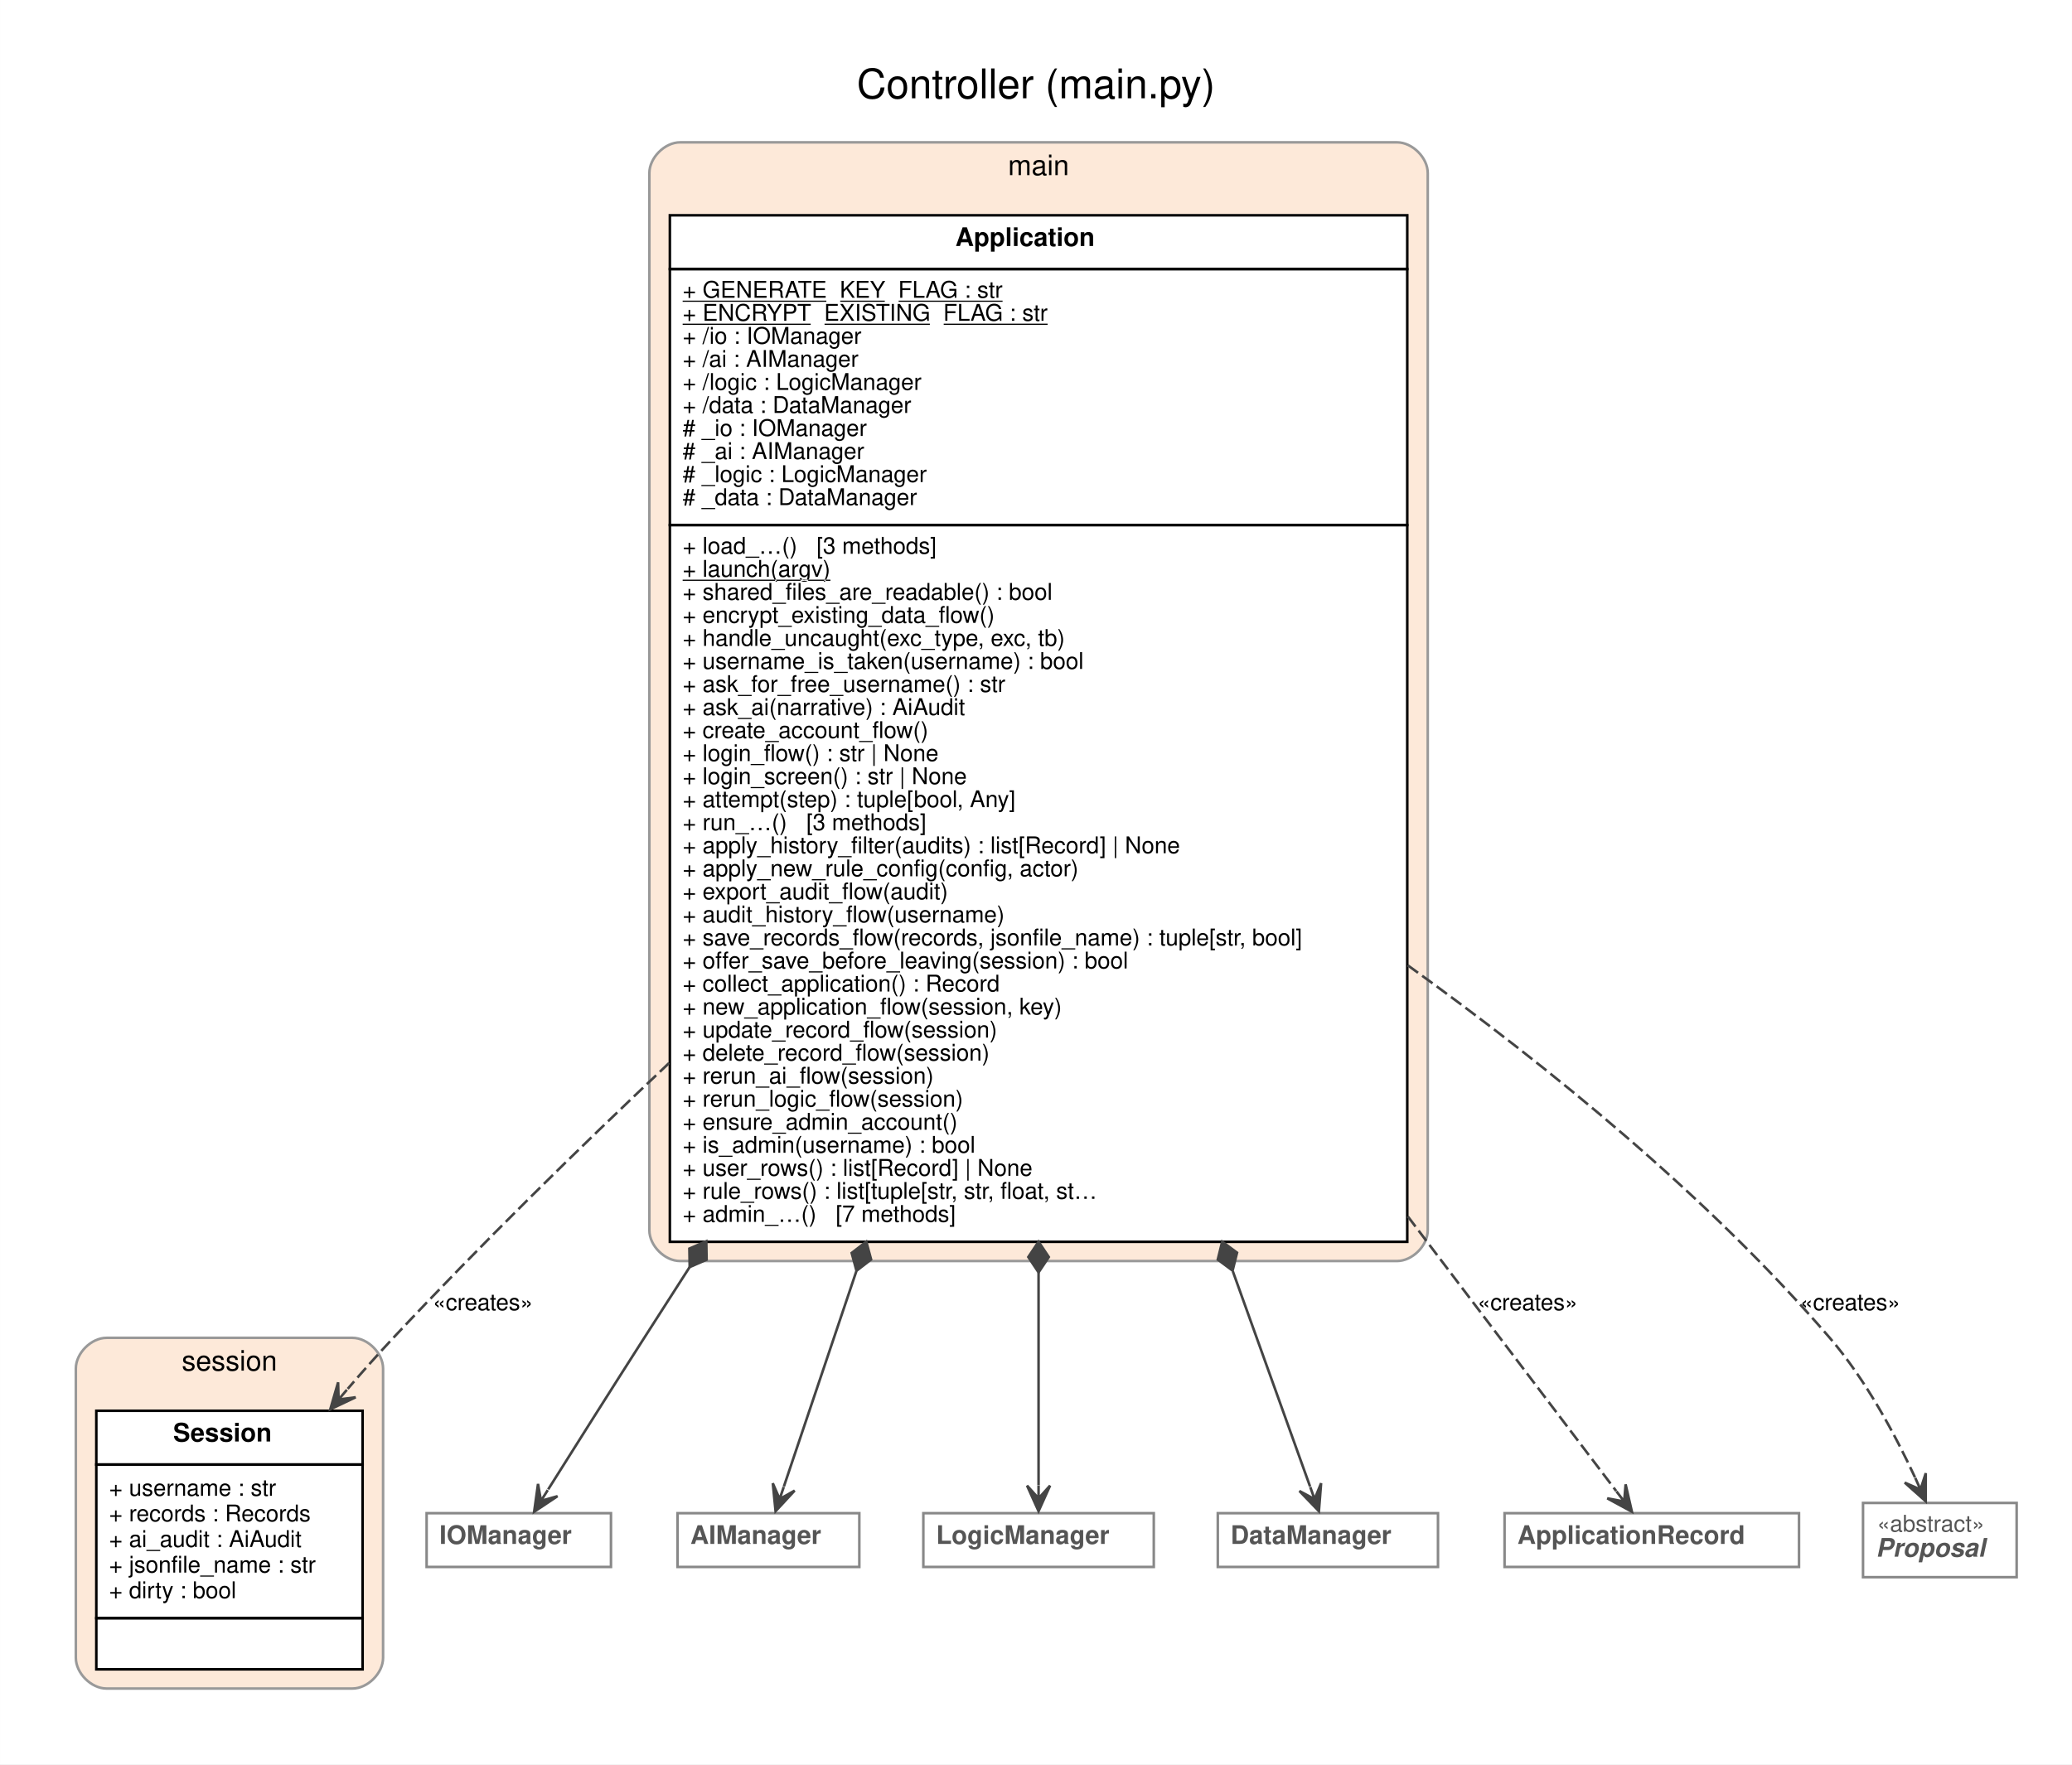
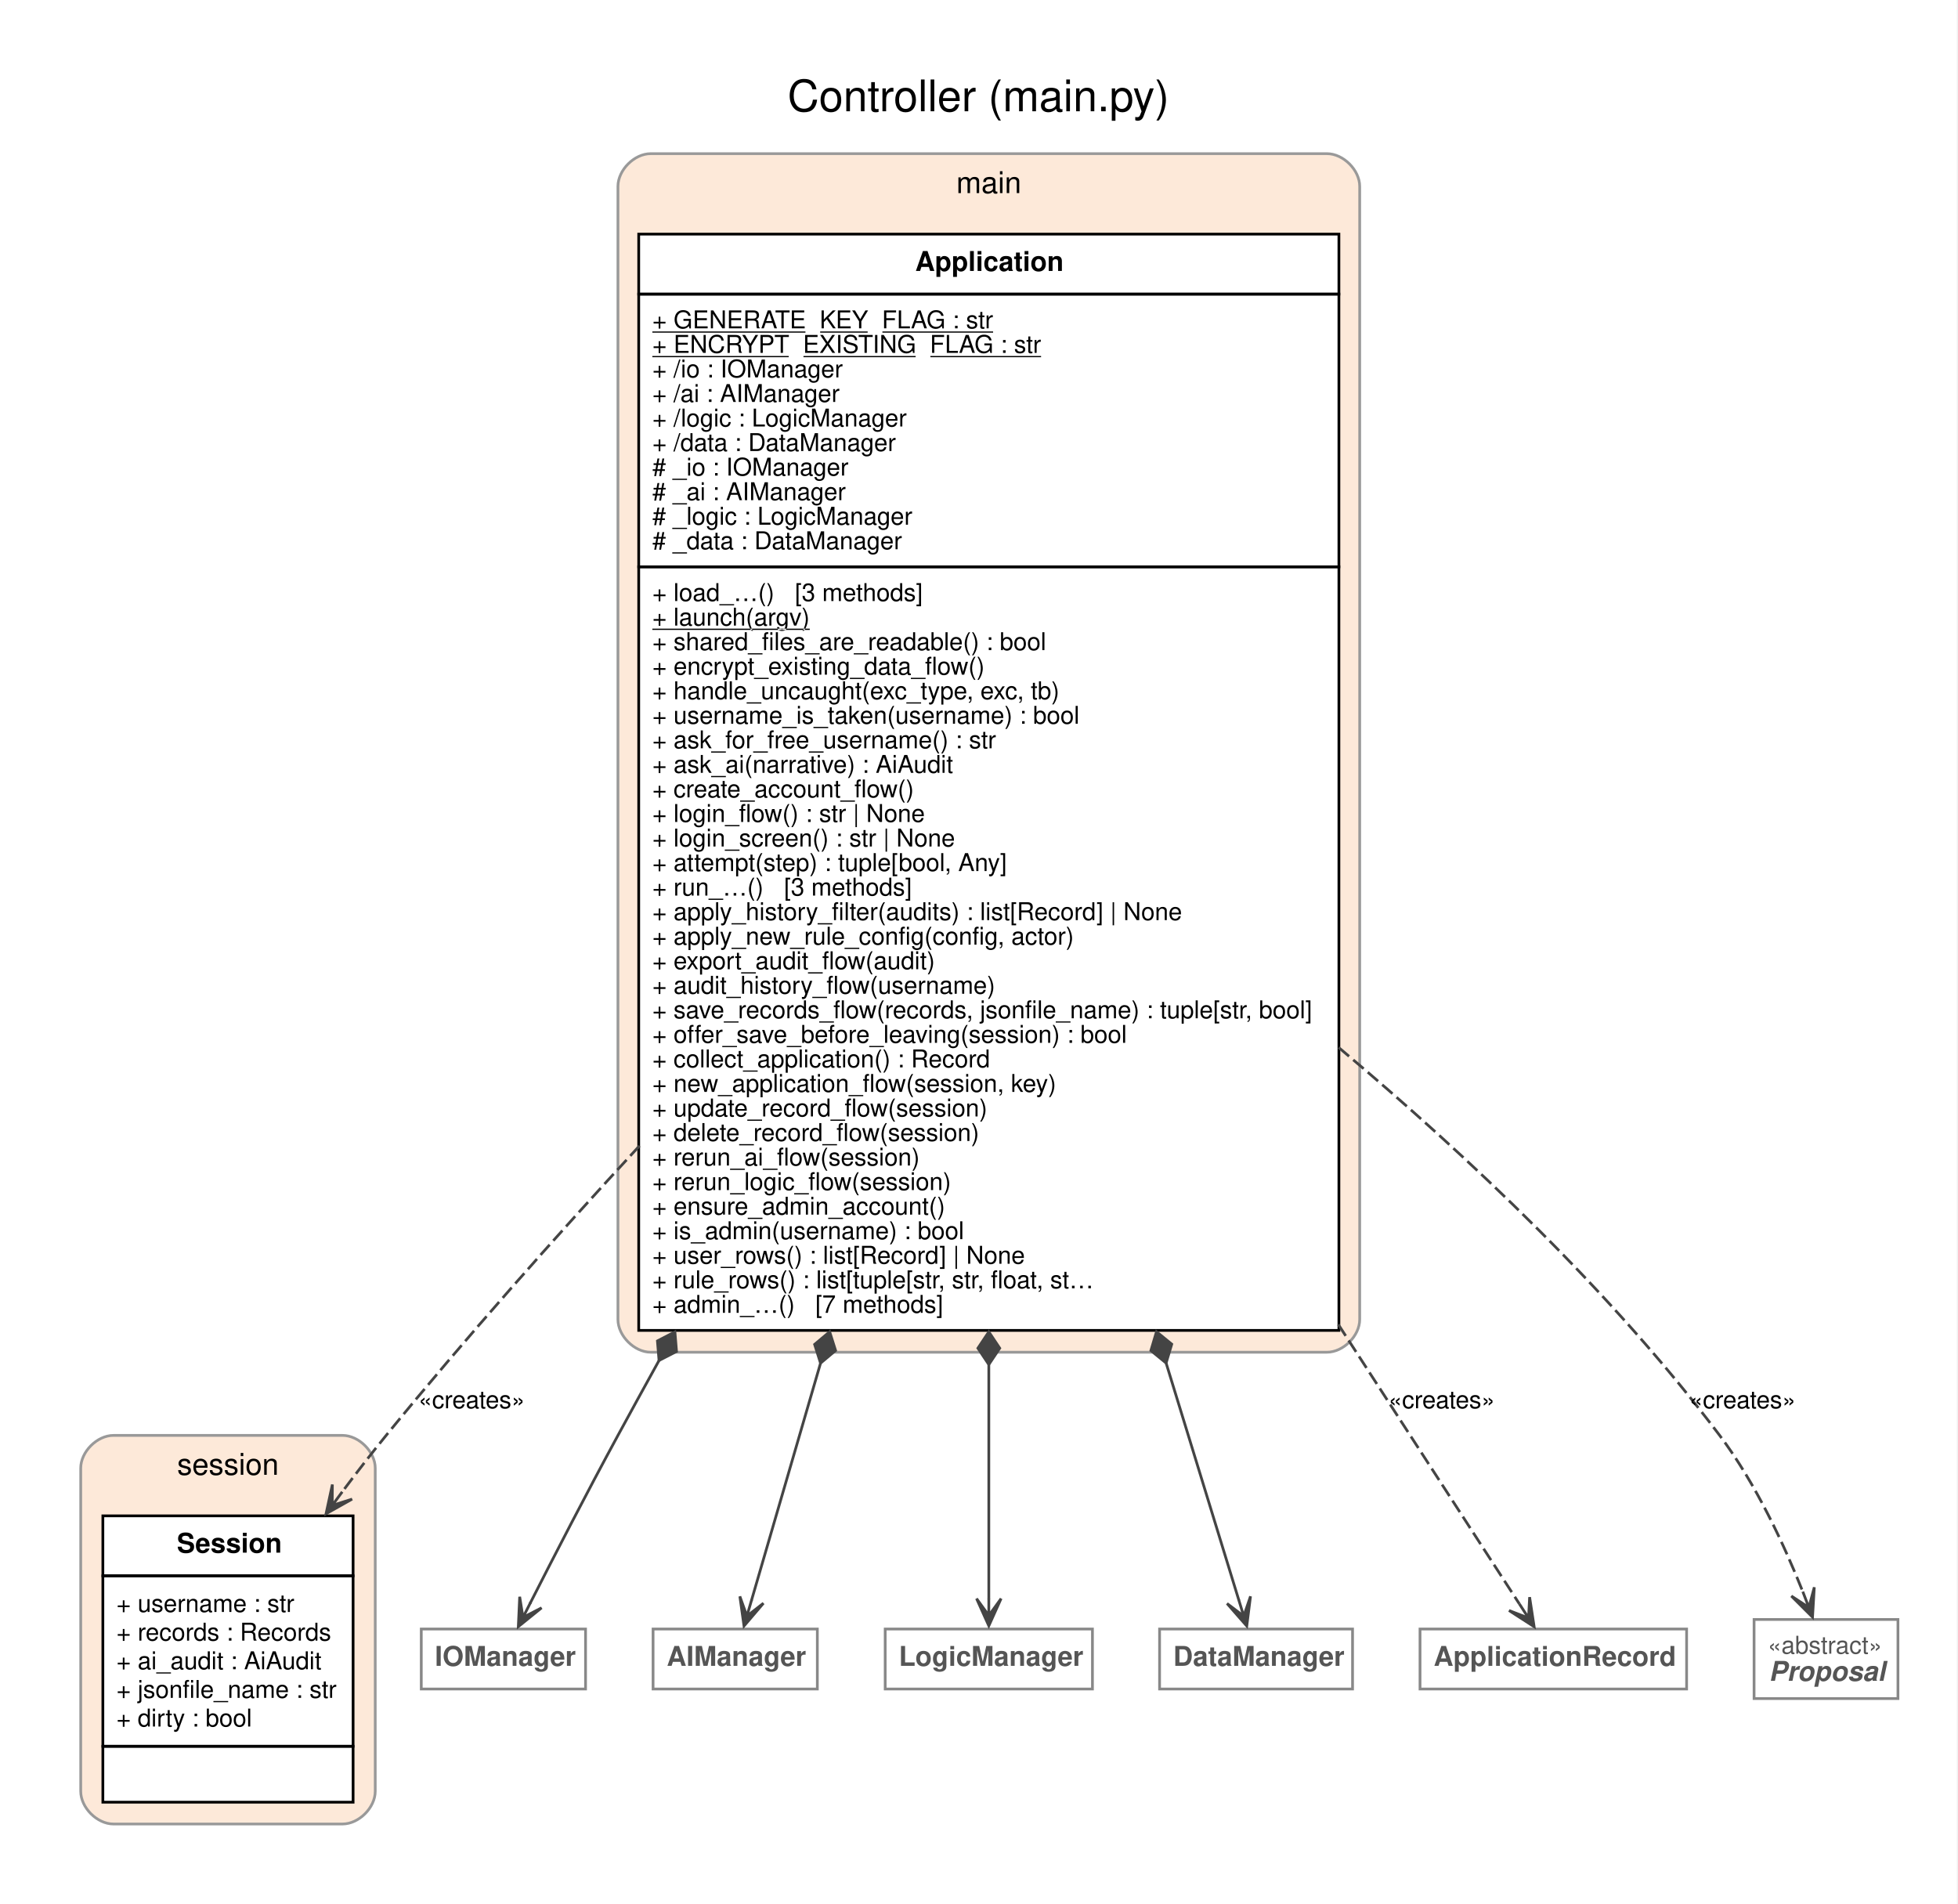
- <svg xmlns="http://www.w3.org/2000/svg" width="809pt" height="689pt" viewBox="0.00 0.00 809.20 689.20">
-   <g id="graph0" class="graph" transform="scale(1 1) rotate(0) translate(21.6 667.6)">
-     <polygon fill="white" stroke="transparent" points="-21.6,21.6 -21.6,-667.6 787.6,-667.6 787.6,21.6 -21.6,21.6" />
-     <text text-anchor="middle" x="383" y="-629.2" font-family="Helvetica,sans-Serif" font-size="16.00">Controller (main.py)</text>
+ <svg xmlns="http://www.w3.org/2000/svg" width="718pt" height="698pt" viewBox="0.00 0.00 718.00 698.00">
+   <g id="graph0" class="graph" transform="scale(1 1) rotate(0) translate(21.6 676.85)">
+     <polygon fill="white" stroke="none" points="-21.6,21.6 -21.6,-676.85 695.98,-676.85 695.98,21.6 -21.6,21.6" />
+     <text xml:space="preserve" text-anchor="middle" x="337.19" y="-636.05" font-family="Helvetica,sans-Serif" font-size="16.00">Controller (main.py)</text>
    <g id="clust1" class="cluster">
-       <path fill="#fde9d9" stroke="#999999" d="M244,-175C244,-175 524,-175 524,-175 530,-175 536,-181 536,-187 536,-187 536,-600 536,-600 536,-606 530,-612 524,-612 524,-612 244,-612 244,-612 238,-612 232,-606 232,-600 232,-600 232,-187 232,-187 232,-181 238,-175 244,-175" />
-       <text text-anchor="middle" x="384" y="-599.2" font-family="Helvetica,sans-Serif" font-size="11.00">main</text>
+       <path fill="#fde9d9" stroke="#999999" d="M217,-181C217,-181 465,-181 465,-181 471,-181 477,-187 477,-193 477,-193 477,-608.5 477,-608.5 477,-614.5 471,-620.5 465,-620.5 465,-620.5 217,-620.5 217,-620.5 211,-620.5 205,-614.5 205,-608.5 205,-608.5 205,-193 205,-193 205,-187 211,-181 217,-181" />
+       <text xml:space="preserve" text-anchor="middle" x="341" y="-606.05" font-family="Helvetica,sans-Serif" font-size="11.00">main</text>
    </g>
    <g id="clust2" class="cluster">
-       <path fill="#fde9d9" stroke="#999999" d="M20,-8C20,-8 116,-8 116,-8 122,-8 128,-14 128,-20 128,-20 128,-133 128,-133 128,-139 122,-145 116,-145 116,-145 20,-145 20,-145 14,-145 8,-139 8,-133 8,-133 8,-20 8,-20 8,-14 14,-8 20,-8" />
-       <text text-anchor="middle" x="68" y="-132.2" font-family="Helvetica,sans-Serif" font-size="11.00">session</text>
+       <path fill="#fde9d9" stroke="#999999" d="M20,-8C20,-8 104,-8 104,-8 110,-8 116,-14 116,-20 116,-20 116,-138.5 116,-138.5 116,-144.5 110,-150.5 104,-150.5 104,-150.5 20,-150.5 20,-150.5 14,-150.5 8,-144.5 8,-138.5 8,-138.5 8,-20 8,-20 8,-14 14,-8 20,-8" />
+       <text xml:space="preserve" text-anchor="middle" x="62" y="-136.05" font-family="Helvetica,sans-Serif" font-size="11.00">session</text>
    </g>
    <g id="node1" class="node">
-       <polygon fill="white" stroke="transparent" points="528,-584 240,-584 240,-183 528,-183 528,-584" />
-       <polygon fill="none" stroke="black" points="240,-562.5 240,-583.5 528,-583.5 528,-562.5 240,-562.5" />
-       <text text-anchor="start" x="351.5" y="-571.5" font-family="Helvetica,sans-Serif" font-weight="bold" font-size="10.00">Application</text>
-       <polygon fill="none" stroke="black" points="240,-462.5 240,-562.5 528,-562.5 528,-462.5 240,-462.5" />
-       <text text-anchor="start" x="245" y="-551.3" font-family="Helvetica,sans-Serif" text-decoration="underline" font-size="9.00">+ GENERATE_KEY_FLAG : str</text>
-       <text text-anchor="start" x="245" y="-542.3" font-family="Helvetica,sans-Serif" text-decoration="underline" font-size="9.00">+ ENCRYPT_EXISTING_FLAG : str</text>
-       <text text-anchor="start" x="245" y="-533.3" font-family="Helvetica,sans-Serif" font-size="9.00">+ /io : IOManager</text>
-       <text text-anchor="start" x="245" y="-524.3" font-family="Helvetica,sans-Serif" font-size="9.00">+ /ai : AIManager</text>
-       <text text-anchor="start" x="245" y="-515.3" font-family="Helvetica,sans-Serif" font-size="9.00">+ /logic : LogicManager</text>
-       <text text-anchor="start" x="245" y="-506.3" font-family="Helvetica,sans-Serif" font-size="9.00">+ /data : DataManager</text>
-       <text text-anchor="start" x="245" y="-497.3" font-family="Helvetica,sans-Serif" font-size="9.00"># _io : IOManager</text>
-       <text text-anchor="start" x="245" y="-488.3" font-family="Helvetica,sans-Serif" font-size="9.00"># _ai : AIManager</text>
-       <text text-anchor="start" x="245" y="-479.3" font-family="Helvetica,sans-Serif" font-size="9.00"># _logic : LogicManager</text>
-       <text text-anchor="start" x="245" y="-470.3" font-family="Helvetica,sans-Serif" font-size="9.00"># _data : DataManager</text>
-       <polygon fill="none" stroke="black" points="240,-182.5 240,-462.5 528,-462.5 528,-182.5 240,-182.5" />
-       <text text-anchor="start" x="245" y="-451.3" font-family="Helvetica,sans-Serif" font-size="9.00">+ load_…()   [3 methods]</text>
-       <text text-anchor="start" x="245" y="-442.3" font-family="Helvetica,sans-Serif" text-decoration="underline" font-size="9.00">+ launch(argv)</text>
-       <text text-anchor="start" x="245" y="-433.3" font-family="Helvetica,sans-Serif" font-size="9.00">+ shared_files_are_readable() : bool</text>
-       <text text-anchor="start" x="245" y="-424.3" font-family="Helvetica,sans-Serif" font-size="9.00">+ encrypt_existing_data_flow()</text>
-       <text text-anchor="start" x="245" y="-415.3" font-family="Helvetica,sans-Serif" font-size="9.00">+ handle_uncaught(exc_type, exc, tb)</text>
-       <text text-anchor="start" x="245" y="-406.3" font-family="Helvetica,sans-Serif" font-size="9.00">+ username_is_taken(username) : bool</text>
-       <text text-anchor="start" x="245" y="-397.3" font-family="Helvetica,sans-Serif" font-size="9.00">+ ask_for_free_username() : str</text>
-       <text text-anchor="start" x="245" y="-388.3" font-family="Helvetica,sans-Serif" font-size="9.00">+ ask_ai(narrative) : AiAudit</text>
-       <text text-anchor="start" x="245" y="-379.3" font-family="Helvetica,sans-Serif" font-size="9.00">+ create_account_flow()</text>
-       <text text-anchor="start" x="245" y="-370.3" font-family="Helvetica,sans-Serif" font-size="9.00">+ login_flow() : str | None</text>
-       <text text-anchor="start" x="245" y="-361.3" font-family="Helvetica,sans-Serif" font-size="9.00">+ login_screen() : str | None</text>
-       <text text-anchor="start" x="245" y="-352.3" font-family="Helvetica,sans-Serif" font-size="9.00">+ attempt(step) : tuple[bool, Any]</text>
-       <text text-anchor="start" x="245" y="-343.3" font-family="Helvetica,sans-Serif" font-size="9.00">+ run_…()   [3 methods]</text>
-       <text text-anchor="start" x="245" y="-334.3" font-family="Helvetica,sans-Serif" font-size="9.00">+ apply_history_filter(audits) : list[Record] | None</text>
-       <text text-anchor="start" x="245" y="-325.3" font-family="Helvetica,sans-Serif" font-size="9.00">+ apply_new_rule_config(config, actor)</text>
-       <text text-anchor="start" x="245" y="-316.3" font-family="Helvetica,sans-Serif" font-size="9.00">+ export_audit_flow(audit)</text>
-       <text text-anchor="start" x="245" y="-307.3" font-family="Helvetica,sans-Serif" font-size="9.00">+ audit_history_flow(username)</text>
-       <text text-anchor="start" x="245" y="-298.3" font-family="Helvetica,sans-Serif" font-size="9.00">+ save_records_flow(records, jsonfile_name) : tuple[str, bool]</text>
-       <text text-anchor="start" x="245" y="-289.3" font-family="Helvetica,sans-Serif" font-size="9.00">+ offer_save_before_leaving(session) : bool</text>
-       <text text-anchor="start" x="245" y="-280.3" font-family="Helvetica,sans-Serif" font-size="9.00">+ collect_application() : Record</text>
-       <text text-anchor="start" x="245" y="-271.3" font-family="Helvetica,sans-Serif" font-size="9.00">+ new_application_flow(session, key)</text>
-       <text text-anchor="start" x="245" y="-262.3" font-family="Helvetica,sans-Serif" font-size="9.00">+ update_record_flow(session)</text>
-       <text text-anchor="start" x="245" y="-253.3" font-family="Helvetica,sans-Serif" font-size="9.00">+ delete_record_flow(session)</text>
-       <text text-anchor="start" x="245" y="-244.3" font-family="Helvetica,sans-Serif" font-size="9.00">+ rerun_ai_flow(session)</text>
-       <text text-anchor="start" x="245" y="-235.3" font-family="Helvetica,sans-Serif" font-size="9.00">+ rerun_logic_flow(session)</text>
-       <text text-anchor="start" x="245" y="-226.3" font-family="Helvetica,sans-Serif" font-size="9.00">+ ensure_admin_account()</text>
-       <text text-anchor="start" x="245" y="-217.3" font-family="Helvetica,sans-Serif" font-size="9.00">+ is_admin(username) : bool</text>
-       <text text-anchor="start" x="245" y="-208.3" font-family="Helvetica,sans-Serif" font-size="9.00">+ user_rows() : list[Record] | None</text>
-       <text text-anchor="start" x="245" y="-199.3" font-family="Helvetica,sans-Serif" font-size="9.00">+ rule_rows() : list[tuple[str, str, float, st…</text>
-       <text text-anchor="start" x="245" y="-190.3" font-family="Helvetica,sans-Serif" font-size="9.00">+ admin_…()   [7 methods]</text>
+       <polygon fill="white" stroke="none" points="469.38,-591 212.62,-591 212.62,-189 469.38,-189 469.38,-591" />
+       <polygon fill="none" stroke="black" points="212.62,-569 212.62,-591 469.38,-591 469.38,-569 212.62,-569" />
+       <text xml:space="preserve" text-anchor="start" x="314" y="-577.5" font-family="Helvetica,sans-Serif" font-weight="bold" font-size="10.00">Application</text>
+       <polygon fill="none" stroke="black" points="212.62,-469 212.62,-569 469.38,-569 469.38,-469 212.62,-469" />
+       <text xml:space="preserve" text-anchor="start" x="217.62" y="-556.45" font-family="Helvetica,sans-Serif" text-decoration="underline" font-size="9.00">+ GENERATE_KEY_FLAG : str</text>
+       <text xml:space="preserve" text-anchor="start" x="217.62" y="-547.45" font-family="Helvetica,sans-Serif" text-decoration="underline" font-size="9.00">+ ENCRYPT_EXISTING_FLAG : str</text>
+       <text xml:space="preserve" text-anchor="start" x="217.62" y="-538.45" font-family="Helvetica,sans-Serif" font-size="9.00">+ /io : IOManager</text>
+       <text xml:space="preserve" text-anchor="start" x="217.62" y="-529.45" font-family="Helvetica,sans-Serif" font-size="9.00">+ /ai : AIManager</text>
+       <text xml:space="preserve" text-anchor="start" x="217.62" y="-520.45" font-family="Helvetica,sans-Serif" font-size="9.00">+ /logic : LogicManager</text>
+       <text xml:space="preserve" text-anchor="start" x="217.62" y="-511.45" font-family="Helvetica,sans-Serif" font-size="9.00">+ /data : DataManager</text>
+       <text xml:space="preserve" text-anchor="start" x="217.62" y="-502.45" font-family="Helvetica,sans-Serif" font-size="9.00"># _io : IOManager</text>
+       <text xml:space="preserve" text-anchor="start" x="217.62" y="-493.45" font-family="Helvetica,sans-Serif" font-size="9.00"># _ai : AIManager</text>
+       <text xml:space="preserve" text-anchor="start" x="217.62" y="-484.45" font-family="Helvetica,sans-Serif" font-size="9.00"># _logic : LogicManager</text>
+       <text xml:space="preserve" text-anchor="start" x="217.62" y="-475.45" font-family="Helvetica,sans-Serif" font-size="9.00"># _data : DataManager</text>
+       <polygon fill="none" stroke="black" points="212.62,-189 212.62,-469 469.38,-469 469.38,-189 212.62,-189" />
+       <text xml:space="preserve" text-anchor="start" x="217.62" y="-456.45" font-family="Helvetica,sans-Serif" font-size="9.00">+ load_…()   [3 methods]</text>
+       <text xml:space="preserve" text-anchor="start" x="217.62" y="-447.45" font-family="Helvetica,sans-Serif" text-decoration="underline" font-size="9.00">+ launch(argv)</text>
+       <text xml:space="preserve" text-anchor="start" x="217.62" y="-438.45" font-family="Helvetica,sans-Serif" font-size="9.00">+ shared_files_are_readable() : bool</text>
+       <text xml:space="preserve" text-anchor="start" x="217.62" y="-429.45" font-family="Helvetica,sans-Serif" font-size="9.00">+ encrypt_existing_data_flow()</text>
+       <text xml:space="preserve" text-anchor="start" x="217.62" y="-420.45" font-family="Helvetica,sans-Serif" font-size="9.00">+ handle_uncaught(exc_type, exc, tb)</text>
+       <text xml:space="preserve" text-anchor="start" x="217.62" y="-411.45" font-family="Helvetica,sans-Serif" font-size="9.00">+ username_is_taken(username) : bool</text>
+       <text xml:space="preserve" text-anchor="start" x="217.62" y="-402.45" font-family="Helvetica,sans-Serif" font-size="9.00">+ ask_for_free_username() : str</text>
+       <text xml:space="preserve" text-anchor="start" x="217.62" y="-393.45" font-family="Helvetica,sans-Serif" font-size="9.00">+ ask_ai(narrative) : AiAudit</text>
+       <text xml:space="preserve" text-anchor="start" x="217.62" y="-384.45" font-family="Helvetica,sans-Serif" font-size="9.00">+ create_account_flow()</text>
+       <text xml:space="preserve" text-anchor="start" x="217.62" y="-375.45" font-family="Helvetica,sans-Serif" font-size="9.00">+ login_flow() : str | None</text>
+       <text xml:space="preserve" text-anchor="start" x="217.62" y="-366.45" font-family="Helvetica,sans-Serif" font-size="9.00">+ login_screen() : str | None</text>
+       <text xml:space="preserve" text-anchor="start" x="217.62" y="-357.45" font-family="Helvetica,sans-Serif" font-size="9.00">+ attempt(step) : tuple[bool, Any]</text>
+       <text xml:space="preserve" text-anchor="start" x="217.62" y="-348.45" font-family="Helvetica,sans-Serif" font-size="9.00">+ run_…()   [3 methods]</text>
+       <text xml:space="preserve" text-anchor="start" x="217.62" y="-339.45" font-family="Helvetica,sans-Serif" font-size="9.00">+ apply_history_filter(audits) : list[Record] | None</text>
+       <text xml:space="preserve" text-anchor="start" x="217.62" y="-330.45" font-family="Helvetica,sans-Serif" font-size="9.00">+ apply_new_rule_config(config, actor)</text>
+       <text xml:space="preserve" text-anchor="start" x="217.62" y="-321.45" font-family="Helvetica,sans-Serif" font-size="9.00">+ export_audit_flow(audit)</text>
+       <text xml:space="preserve" text-anchor="start" x="217.62" y="-312.45" font-family="Helvetica,sans-Serif" font-size="9.00">+ audit_history_flow(username)</text>
+       <text xml:space="preserve" text-anchor="start" x="217.62" y="-303.45" font-family="Helvetica,sans-Serif" font-size="9.00">+ save_records_flow(records, jsonfile_name) : tuple[str, bool]</text>
+       <text xml:space="preserve" text-anchor="start" x="217.62" y="-294.45" font-family="Helvetica,sans-Serif" font-size="9.00">+ offer_save_before_leaving(session) : bool</text>
+       <text xml:space="preserve" text-anchor="start" x="217.62" y="-285.45" font-family="Helvetica,sans-Serif" font-size="9.00">+ collect_application() : Record</text>
+       <text xml:space="preserve" text-anchor="start" x="217.62" y="-276.45" font-family="Helvetica,sans-Serif" font-size="9.00">+ new_application_flow(session, key)</text>
+       <text xml:space="preserve" text-anchor="start" x="217.62" y="-267.45" font-family="Helvetica,sans-Serif" font-size="9.00">+ update_record_flow(session)</text>
+       <text xml:space="preserve" text-anchor="start" x="217.62" y="-258.45" font-family="Helvetica,sans-Serif" font-size="9.00">+ delete_record_flow(session)</text>
+       <text xml:space="preserve" text-anchor="start" x="217.62" y="-249.45" font-family="Helvetica,sans-Serif" font-size="9.00">+ rerun_ai_flow(session)</text>
+       <text xml:space="preserve" text-anchor="start" x="217.62" y="-240.45" font-family="Helvetica,sans-Serif" font-size="9.00">+ rerun_logic_flow(session)</text>
+       <text xml:space="preserve" text-anchor="start" x="217.62" y="-231.45" font-family="Helvetica,sans-Serif" font-size="9.00">+ ensure_admin_account()</text>
+       <text xml:space="preserve" text-anchor="start" x="217.62" y="-222.45" font-family="Helvetica,sans-Serif" font-size="9.00">+ is_admin(username) : bool</text>
+       <text xml:space="preserve" text-anchor="start" x="217.62" y="-213.45" font-family="Helvetica,sans-Serif" font-size="9.00">+ user_rows() : list[Record] | None</text>
+       <text xml:space="preserve" text-anchor="start" x="217.62" y="-204.45" font-family="Helvetica,sans-Serif" font-size="9.00">+ rule_rows() : list[tuple[str, str, float, st…</text>
+       <text xml:space="preserve" text-anchor="start" x="217.62" y="-195.45" font-family="Helvetica,sans-Serif" font-size="9.00">+ admin_…()   [7 methods]</text>
    </g>
    <g id="node2" class="node">
-       <polygon fill="white" stroke="transparent" points="120,-117 16,-117 16,-16 120,-16 120,-117" />
-       <polygon fill="none" stroke="black" points="16,-95.5 16,-116.5 120,-116.5 120,-95.5 16,-95.5" />
-       <text text-anchor="start" x="46" y="-104.5" font-family="Helvetica,sans-Serif" font-weight="bold" font-size="10.00">Session</text>
-       <polygon fill="none" stroke="black" points="16,-35.5 16,-95.5 120,-95.5 120,-35.5 16,-35.5" />
-       <text text-anchor="start" x="21" y="-83.3" font-family="Helvetica,sans-Serif" font-size="9.00">+ username : str</text>
-       <text text-anchor="start" x="21" y="-73.3" font-family="Helvetica,sans-Serif" font-size="9.00">+ records : Records</text>
-       <text text-anchor="start" x="21" y="-63.3" font-family="Helvetica,sans-Serif" font-size="9.00">+ ai_audit : AiAudit</text>
-       <text text-anchor="start" x="21" y="-53.3" font-family="Helvetica,sans-Serif" font-size="9.00">+ jsonfile_name : str</text>
-       <text text-anchor="start" x="21" y="-43.3" font-family="Helvetica,sans-Serif" font-size="9.00">+ dirty : bool</text>
-       <polygon fill="none" stroke="black" points="16,-15.5 16,-35.5 120,-35.5 120,-15.5 16,-15.5" />
-       <text text-anchor="start" x="21" y="-23.3" font-family="Helvetica,sans-Serif" font-size="9.00"> </text>
+       <polygon fill="white" stroke="none" points="107.88,-121 16.12,-121 16.12,-16 107.88,-16 107.88,-121" />
+       <polygon fill="none" stroke="black" points="16.12,-99 16.12,-121 107.88,-121 107.88,-99 16.12,-99" />
+       <text xml:space="preserve" text-anchor="start" x="43.25" y="-107.5" font-family="Helvetica,sans-Serif" font-weight="bold" font-size="10.00">Session</text>
+       <polygon fill="none" stroke="black" points="16.12,-36.5 16.12,-99 107.88,-99 107.88,-36.5 16.12,-36.5" />
+       <text xml:space="preserve" text-anchor="start" x="21.12" y="-85.75" font-family="Helvetica,sans-Serif" font-size="9.00">+ username : str</text>
+       <text xml:space="preserve" text-anchor="start" x="21.12" y="-75.25" font-family="Helvetica,sans-Serif" font-size="9.00">+ records : Records</text>
+       <text xml:space="preserve" text-anchor="start" x="21.12" y="-64.75" font-family="Helvetica,sans-Serif" font-size="9.00">+ ai_audit : AiAudit</text>
+       <text xml:space="preserve" text-anchor="start" x="21.12" y="-54.25" font-family="Helvetica,sans-Serif" font-size="9.00">+ jsonfile_name : str</text>
+       <text xml:space="preserve" text-anchor="start" x="21.12" y="-43.75" font-family="Helvetica,sans-Serif" font-size="9.00">+ dirty : bool</text>
+       <polygon fill="none" stroke="black" points="16.12,-16 16.12,-36.5 107.88,-36.5 107.88,-16 16.12,-16" />
+       <text xml:space="preserve" text-anchor="start" x="21.12" y="-23.25" font-family="Helvetica,sans-Serif" font-size="9.00"> </text>
    </g>
    <g id="edge7" class="edge">
-       <path fill="none" stroke="#444444" stroke-dasharray="5,2" d="M239.71,-252.36C203.66,-218.28 165.7,-180.98 132,-145 126.08,-138.68 120.06,-131.91 114.19,-125.08" />
-       <polygon fill="#444444" stroke="#444444" points="107.38,-117.08 117.29,-121.78 110.62,-120.89 113.86,-124.7 113.86,-124.7 113.86,-124.7 110.62,-120.89 110.43,-127.61 107.38,-117.08 107.38,-117.08" />
-       <text text-anchor="middle" x="167" y="-155.8" font-family="Helvetica,sans-Serif" font-size="9.00">«creates»</text>
+       <path fill="none" stroke="#444444" stroke-dasharray="5,2" d="M212.9,-256.69C181.65,-222.81 148.91,-185.93 120,-150.5 114.62,-143.9 109.16,-136.85 103.86,-129.76" />
+       <polygon fill="#444444" stroke="#444444" points="97.96,-121.77 107.52,-127.14 100.21,-124.81 103.9,-129.81 103.9,-129.81 103.9,-129.81 100.21,-124.81 100.28,-132.49 97.96,-121.77" />
+       <text xml:space="preserve" text-anchor="middle" x="151.39" y="-160.45" font-family="Helvetica,sans-Serif" font-size="9.00">«creates»</text>
    </g>
    <g id="node3" class="node">
-       <polygon fill="none" stroke="#888888" points="145,-55.5 145,-76.5 217,-76.5 217,-55.5 145,-55.5" />
-       <text text-anchor="start" x="150" y="-64.5" font-family="Helvetica,sans-Serif" font-weight="bold" font-size="10.00" fill="#555555">IOManager</text>
+       <polygon fill="none" stroke="#888888" points="132.88,-57.5 132.88,-79.5 193.12,-79.5 193.12,-57.5 132.88,-57.5" />
+       <text xml:space="preserve" text-anchor="start" x="137.88" y="-66" font-family="Helvetica,sans-Serif" font-weight="bold" font-size="10.00" fill="#555555">IOManager</text>
    </g>
    <g id="edge1" class="edge">
-       <path fill="none" stroke="#444444" d="M247.7,-172.59C241.71,-163.27 235.79,-154.04 230,-145 217.06,-124.79 202.37,-101.52 192.48,-85.79" />
-       <polygon fill="#444444" stroke="#444444" points="247.74,-172.64 254.35,-175.52 254.23,-182.73 247.62,-179.85 247.74,-172.64" />
-       <polygon fill="#444444" stroke="#444444" points="187,-77.07 196.13,-83.14 189.66,-81.3 192.32,-85.53 192.32,-85.53 192.32,-85.53 189.66,-81.3 188.51,-87.93 187,-77.07 187,-77.07" />
+       <path fill="none" stroke="#444444" d="M220.05,-177.93C214.93,-168.68 209.9,-159.5 205,-150.5 193.64,-129.61 181.16,-105.37 172.78,-88.89" />
+       <polygon fill="#444444" stroke="#444444" points="220.07,-177.97 226.48,-181.28 225.89,-188.46 219.48,-185.15 220.07,-177.97" />
+       <polygon fill="#444444" stroke="#444444" points="168.47,-80.38 177,-87.27 170.18,-83.75 172.99,-89.3 172.99,-89.3 172.99,-89.3 170.18,-83.75 168.97,-91.33 168.47,-80.38" />
    </g>
    <g id="node4" class="node">
-       <polygon fill="none" stroke="#888888" points="243,-55.5 243,-76.5 314,-76.5 314,-55.5 243,-55.5" />
-       <text text-anchor="start" x="248" y="-64.5" font-family="Helvetica,sans-Serif" font-weight="bold" font-size="10.00" fill="#555555">AIManager</text>
+       <polygon fill="none" stroke="#888888" points="217.88,-57.5 217.88,-79.5 278.12,-79.5 278.12,-57.5 217.88,-57.5" />
+       <text xml:space="preserve" text-anchor="start" x="222.88" y="-66" font-family="Helvetica,sans-Serif" font-weight="bold" font-size="10.00" fill="#555555">AIManager</text>
    </g>
    <g id="edge2" class="edge">
-       <path fill="none" stroke="#444444" d="M312.84,-171.03C301.18,-136.38 290.86,-105.7 284.53,-86.91" />
-       <polygon fill="#444444" stroke="#444444" points="312.89,-171.19 318.6,-175.6 316.72,-182.56 311.01,-178.15 312.89,-171.19" />
-       <polygon fill="#444444" stroke="#444444" points="281.29,-77.28 288.74,-85.32 282.88,-82.02 284.48,-86.75 284.48,-86.75 284.48,-86.75 282.88,-82.02 280.21,-88.19 281.29,-77.28 281.29,-77.28" />
+       <path fill="none" stroke="#444444" d="M279.32,-177.08C268.93,-141.39 259.67,-109.6 253.97,-90" />
+       <polygon fill="#444444" stroke="#444444" points="279.29,-176.99 284.81,-181.63 282.64,-188.51 277.12,-183.87 279.29,-176.99" />
+       <polygon fill="#444444" stroke="#444444" points="251.23,-80.61 258.35,-88.96 252.29,-84.24 254.03,-90.21 254.03,-90.21 254.03,-90.21 252.29,-84.24 249.71,-91.47 251.23,-80.61" />
    </g>
    <g id="node5" class="node">
-       <polygon fill="none" stroke="#888888" points="339,-55.5 339,-76.5 429,-76.5 429,-55.5 339,-55.5" />
-       <text text-anchor="start" x="344" y="-64.5" font-family="Helvetica,sans-Serif" font-weight="bold" font-size="10.00" fill="#555555">LogicManager</text>
+       <polygon fill="none" stroke="#888888" points="303,-57.5 303,-79.5 379,-79.5 379,-57.5 303,-57.5" />
+       <text xml:space="preserve" text-anchor="start" x="308" y="-66" font-family="Helvetica,sans-Serif" font-weight="bold" font-size="10.00" fill="#555555">LogicManager</text>
    </g>
    <g id="edge3" class="edge">
-       <path fill="none" stroke="#444444" d="M384,-170.5C384,-136.37 384,-106.13 384,-87.39" />
-       <polygon fill="#444444" stroke="#444444" points="384,-170.56 388,-176.56 384,-182.56 380,-176.56 384,-170.56" />
-       <polygon fill="#444444" stroke="#444444" points="384,-77.28 388.5,-87.28 384,-82.28 384,-87.28 384,-87.28 384,-87.28 384,-82.28 379.5,-87.28 384,-77.28 384,-77.28" />
+       <path fill="none" stroke="#444444" d="M341,-176.53C341,-141.36 341,-110.04 341,-90.5" />
+       <polygon fill="#444444" stroke="#444444" points="341,-176.48 345,-182.48 341,-188.48 337,-182.48 341,-176.48" />
+       <polygon fill="#444444" stroke="#444444" points="341,-80.66 345.5,-90.66 341,-84.44 341,-90.66 341,-90.66 341,-90.66 341,-84.44 336.5,-90.66 341,-80.66" />
    </g>
    <g id="node6" class="node">
-       <polygon fill="none" stroke="#888888" points="454,-55.5 454,-76.5 540,-76.5 540,-55.5 454,-55.5" />
-       <text text-anchor="start" x="459" y="-64.5" font-family="Helvetica,sans-Serif" font-weight="bold" font-size="10.00" fill="#555555">DataManager</text>
+       <polygon fill="none" stroke="#888888" points="403.62,-57.5 403.62,-79.5 474.38,-79.5 474.38,-57.5 403.62,-57.5" />
+       <text xml:space="preserve" text-anchor="start" x="408.62" y="-66" font-family="Helvetica,sans-Serif" font-weight="bold" font-size="10.00" fill="#555555">DataManager</text>
    </g>
    <g id="edge4" class="edge">
-       <path fill="none" stroke="#444444" d="M459.86,-171.03C472.29,-136.38 483.29,-105.7 490.04,-86.91" />
-       <polygon fill="#444444" stroke="#444444" points="459.78,-171.26 461.52,-178.26 455.72,-182.56 453.99,-175.56 459.78,-171.26" />
-       <polygon fill="#444444" stroke="#444444" points="493.49,-77.28 494.35,-88.21 491.8,-81.98 490.12,-86.69 490.12,-86.69 490.12,-86.69 491.8,-81.98 485.88,-85.17 493.49,-77.28 493.49,-77.28" />
+       <path fill="none" stroke="#444444" d="M406,-177.08C416.95,-141.39 426.7,-109.6 432.71,-90" />
+       <polygon fill="#444444" stroke="#444444" points="406.01,-177.04 408.08,-183.95 402.49,-188.52 400.43,-181.61 406.01,-177.04" />
+       <polygon fill="#444444" stroke="#444444" points="435.59,-80.61 436.96,-91.49 434.48,-84.22 432.66,-90.17 432.66,-90.17 432.66,-90.17 434.48,-84.22 428.36,-88.85 435.59,-80.61" />
    </g>
    <g id="node7" class="node">
-       <polygon fill="none" stroke="#888888" points="566,-55.5 566,-76.5 681,-76.5 681,-55.5 566,-55.5" />
-       <text text-anchor="start" x="571" y="-64.5" font-family="Helvetica,sans-Serif" font-weight="bold" font-size="10.00" fill="#555555">ApplicationRecord</text>
+       <polygon fill="none" stroke="#888888" points="499.12,-57.5 499.12,-79.5 596.88,-79.5 596.88,-57.5 499.12,-57.5" />
+       <text xml:space="preserve" text-anchor="start" x="504.12" y="-66" font-family="Helvetica,sans-Serif" font-weight="bold" font-size="10.00" fill="#555555">ApplicationRecord</text>
    </g>
    <g id="edge5" class="edge">
-       <path fill="none" stroke="#444444" stroke-dasharray="5,2" d="M528.2,-192.45C561.82,-148.14 592.71,-107.43 609.59,-85.17" />
-       <polygon fill="#444444" stroke="#444444" points="615.74,-77.07 613.28,-87.75 612.72,-81.05 609.7,-85.03 609.7,-85.03 609.7,-85.03 612.72,-81.05 606.11,-82.31 615.74,-77.07 615.74,-77.07" />
-       <text text-anchor="middle" x="575" y="-155.8" font-family="Helvetica,sans-Serif" font-size="9.00">«creates»</text>
+       <path fill="none" stroke="#444444" stroke-dasharray="5,2" d="M469.15,-191.2C496.45,-149.07 521.31,-110.69 535.54,-88.73" />
+       <polygon fill="#444444" stroke="#444444" points="540.97,-80.35 539.31,-91.19 538.92,-83.52 535.54,-88.74 535.54,-88.74 535.54,-88.74 538.92,-83.52 531.76,-86.29 540.97,-80.35" />
+       <text xml:space="preserve" text-anchor="middle" x="507.08" y="-160.45" font-family="Helvetica,sans-Serif" font-size="9.00">«creates»</text>
    </g>
    <g id="node8" class="node">
-       <polygon fill="none" stroke="#888888" points="706,-51.5 706,-80.5 766,-80.5 766,-51.5 706,-51.5" />
-       <text text-anchor="start" x="711.5" y="-69.3" font-family="Helvetica,sans-Serif" font-size="9.00" fill="#555555">«abstract»</text>
-       <text text-anchor="start" x="711" y="-59.5" font-family="Helvetica,sans-Serif" font-weight="bold" font-style="italic" font-size="10.00" fill="#555555">Proposal</text>
+       <polygon fill="none" stroke="#888888" points="621.62,-54 621.62,-83 674.38,-83 674.38,-54 621.62,-54" />
+       <text xml:space="preserve" text-anchor="start" x="626.62" y="-70.45" font-family="Helvetica,sans-Serif" font-size="9.00" fill="#555555">«abstract»</text>
+       <text xml:space="preserve" text-anchor="start" x="627" y="-60.5" font-family="Helvetica,sans-Serif" font-weight="bold" font-style="italic" font-size="10.00" fill="#555555">Proposal</text>
    </g>
    <g id="edge6" class="edge">
-       <path fill="none" stroke="#444444" stroke-dasharray="5,2" d="M528.16,-290.54C584.02,-250.35 645.75,-199.86 693,-145 707.14,-128.59 718.73,-106.79 726.3,-90.49" />
-       <polygon fill="#444444" stroke="#444444" points="730.48,-81.15 730.5,-92.12 728.44,-85.72 726.4,-90.28 726.4,-90.28 726.4,-90.28 728.44,-85.72 722.29,-88.44 730.48,-81.15 730.48,-81.15" />
-       <text text-anchor="middle" x="701" y="-155.8" font-family="Helvetica,sans-Serif" font-size="9.00">«creates»</text>
+       <path fill="none" stroke="#444444" stroke-dasharray="5,2" d="M469.29,-292.74C517.21,-252.46 569.53,-202.84 609,-150.5 622.34,-132.82 632.87,-109.85 639.61,-92.89" />
+       <polygon fill="#444444" stroke="#444444" points="643.05,-83.86 643.7,-94.81 641.71,-87.4 639.49,-93.21 639.49,-93.21 639.49,-93.21 641.71,-87.4 635.29,-91.6 643.05,-83.86" />
+       <text xml:space="preserve" text-anchor="middle" x="617.38" y="-160.45" font-family="Helvetica,sans-Serif" font-size="9.00">«creates»</text>
    </g>
  </g>
</svg>
